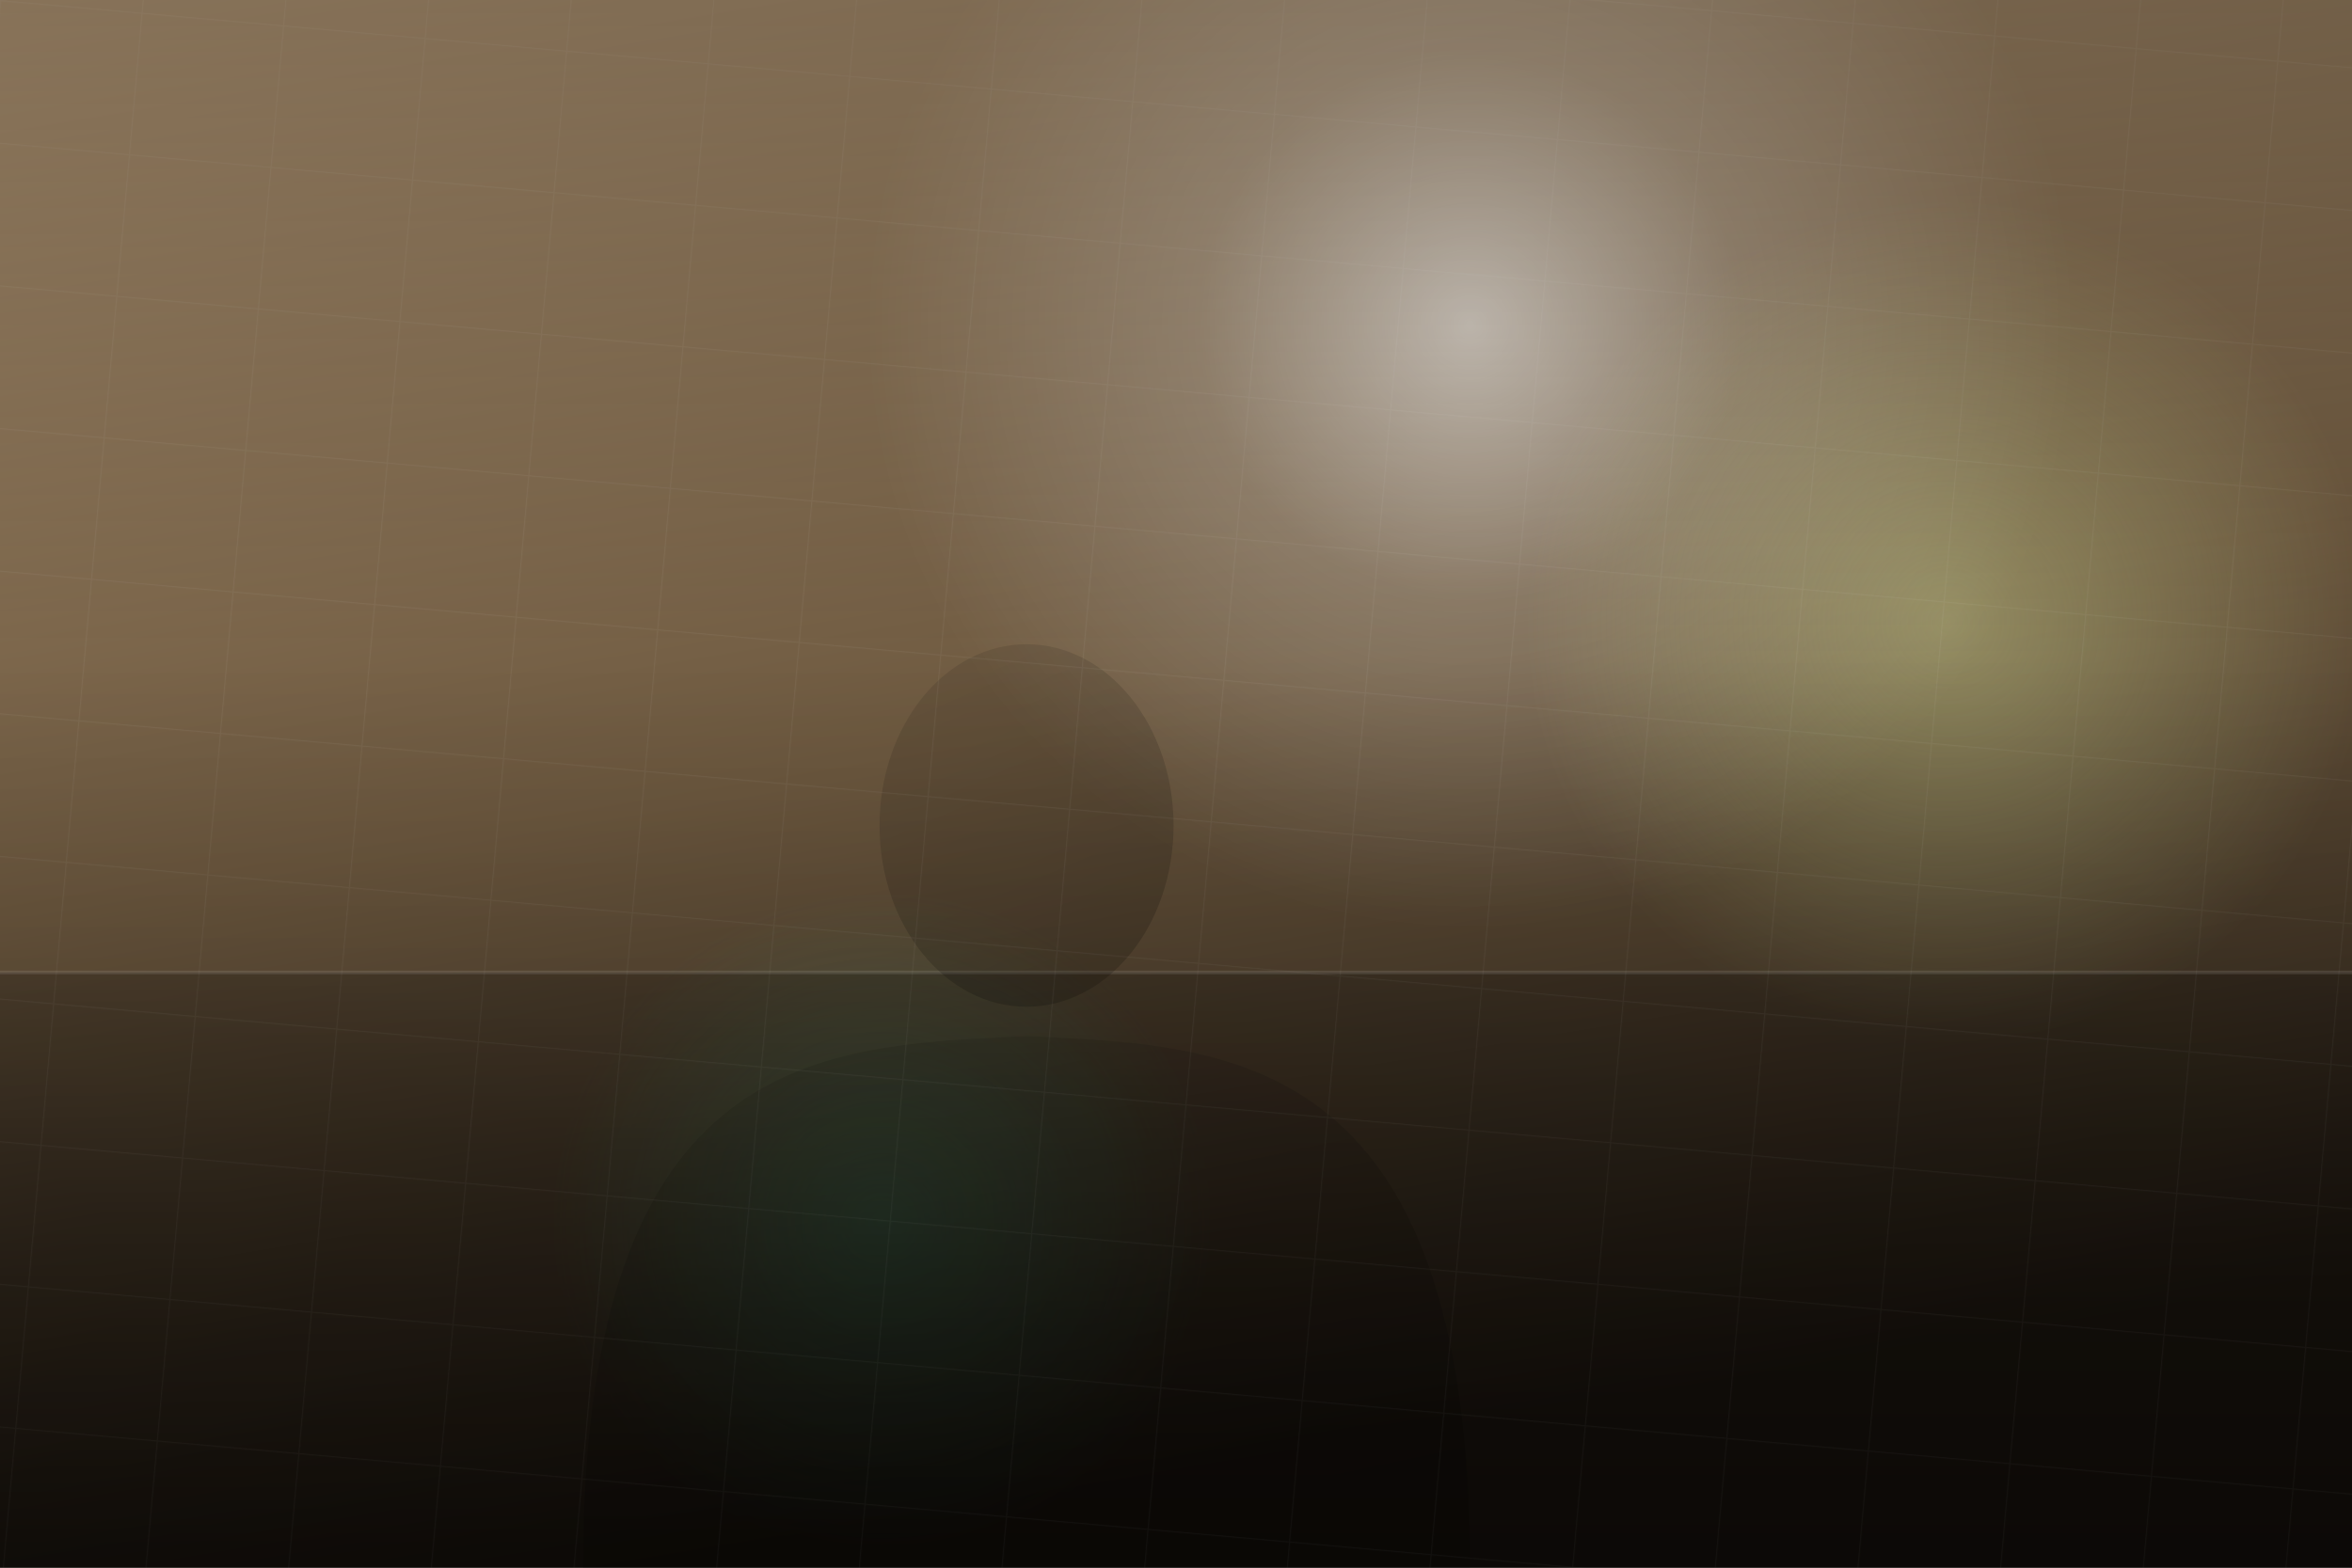
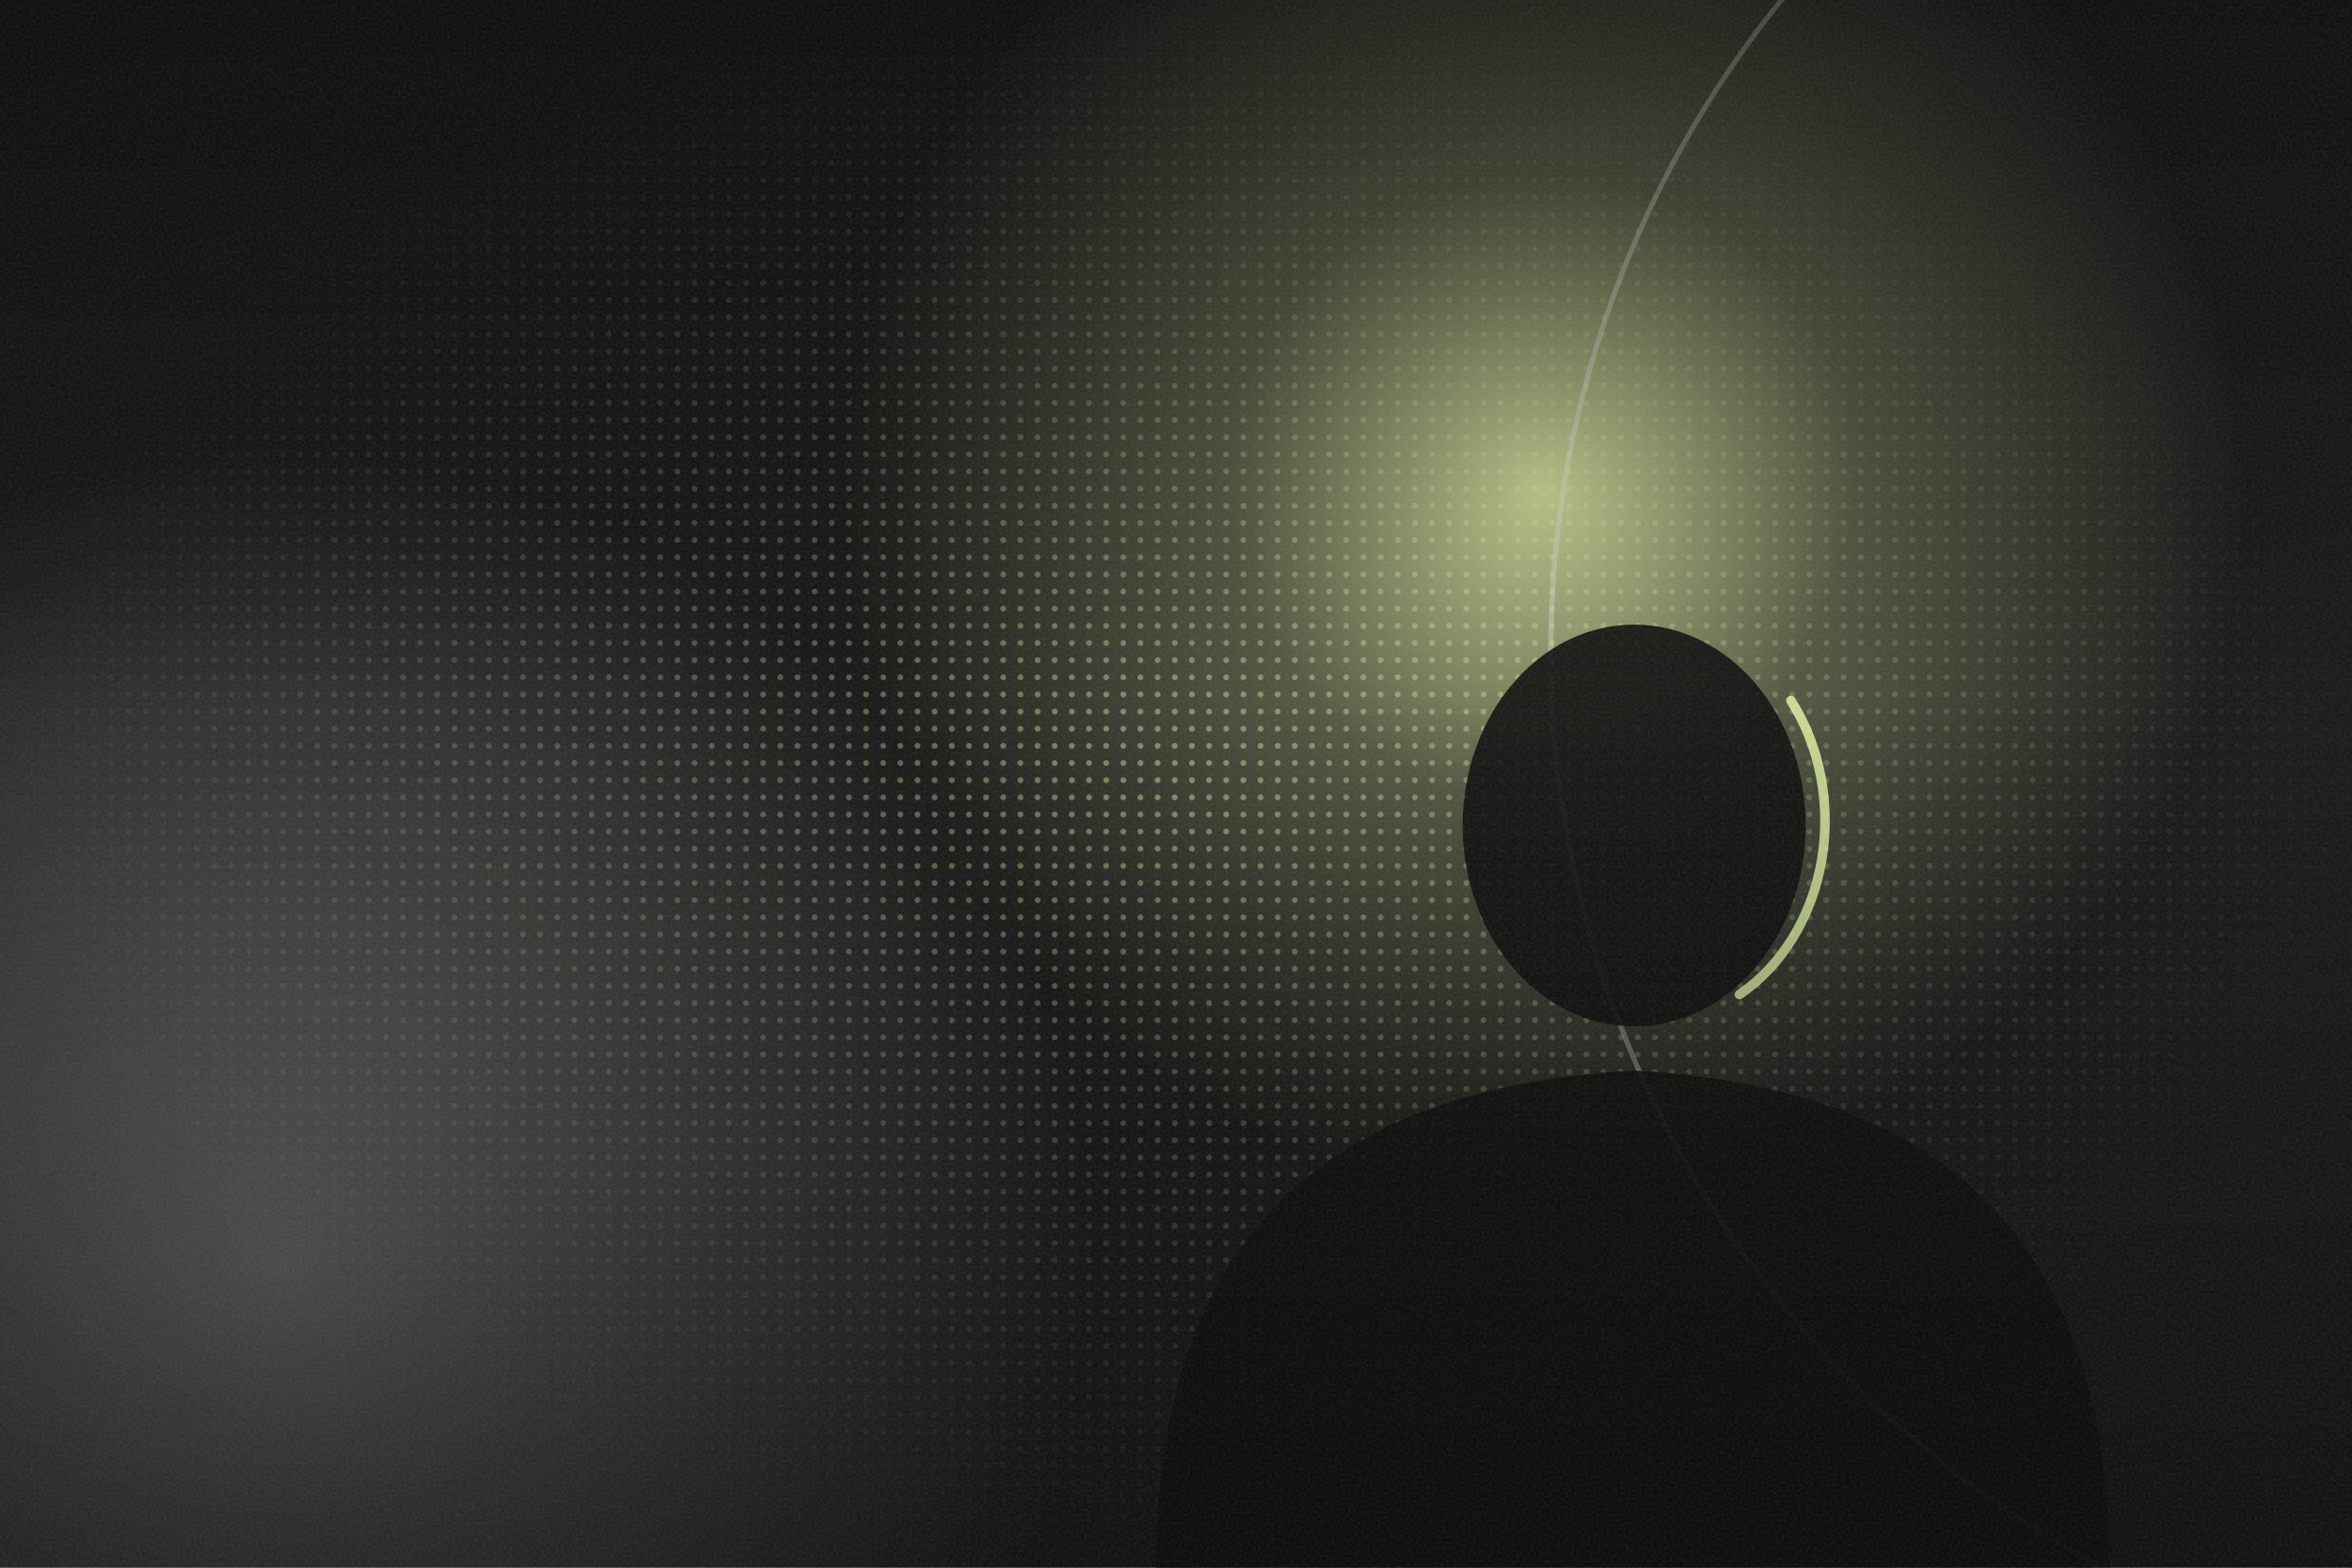
<svg xmlns="http://www.w3.org/2000/svg" width="960" height="640" viewBox="0 0 960 640">
  <defs>
-     <linearGradient id="wall" x1="0" y1="0" x2="0.25" y2="1">
-       <stop offset="0" stop-color="#a98f6f" />
-       <stop offset="0.55" stop-color="#6b573e" />
-       <stop offset="1" stop-color="#241c13" />
+     <linearGradient id="a12007bg" x1="0" y1="0" x2="0.35" y2="1">
+       <stop offset="0" stop-color="#0e0e0e" />
+       <stop offset="1" stop-color="#171717" />
    </linearGradient>
-     <linearGradient id="floor" x1="0" y1="0" x2="0" y2="1">
-       <stop offset="0" stop-color="#000000" stop-opacity="0.22" />
-       <stop offset="1" stop-color="#000000" stop-opacity="0.5" />
-     </linearGradient>
-     <radialGradient id="key">
-       <stop offset="0" stop-color="#ffffff" stop-opacity="0.62" />
-       <stop offset="0.45" stop-color="#ffffff" stop-opacity="0.2" />
-       <stop offset="1" stop-color="#ffffff" stop-opacity="0" />
-     </radialGradient>
-     <radialGradient id="rim">
-       <stop offset="0" stop-color="#ecfdad" stop-opacity="0.34" />
+     <radialGradient id="a12007key">
+       <stop offset="0" stop-color="#ecfdad" stop-opacity="0.85" />
+       <stop offset="0.45" stop-color="#ecfdad" stop-opacity="0.28" />
      <stop offset="1" stop-color="#ecfdad" stop-opacity="0" />
    </radialGradient>
-     <radialGradient id="kiss">
-       <stop offset="0" stop-color="#3fae86" stop-opacity="0.3" />
-       <stop offset="1" stop-color="#3fae86" stop-opacity="0" />
+     <radialGradient id="a12007wash">
+       <stop offset="0" stop-color="#eae9e6" stop-opacity="0.4" />
+       <stop offset="1" stop-color="#eae9e6" stop-opacity="0" />
    </radialGradient>
-     <linearGradient id="subject" x1="0" y1="0" x2="0.35" y2="1">
-       <stop offset="0" stop-color="#000000" stop-opacity="0.24" />
-       <stop offset="1" stop-color="#000000" stop-opacity="0.5" />
+     <radialGradient id="a12007dotmask">
+       <stop offset="0" stop-color="#fff" stop-opacity="0.9" />
+       <stop offset="1" stop-color="#fff" stop-opacity="0" />
+     </radialGradient>
+     <mask id="a12007dm">
+       <rect width="960" height="640" fill="url(#a12007dotmask)" />
+     </mask>
+     <pattern id="a12007dots" width="7" height="7" patternUnits="userSpaceOnUse">
+       <circle cx="3.5" cy="3.5" r="1.19" fill="#ecfdad" fill-opacity="0.5" />
+     </pattern>
+     <linearGradient id="a12007vig" x1="0" y1="0" x2="0" y2="1">
+       <stop offset="0" stop-color="#000" stop-opacity="0.4" />
+       <stop offset="0.45" stop-color="#000" stop-opacity="0" />
+       <stop offset="1" stop-color="#000" stop-opacity="0.55" />
    </linearGradient>
-     <linearGradient id="vig" x1="0" y1="0" x2="0" y2="1">
-       <stop offset="0" stop-color="#000000" stop-opacity="0.2" />
-       <stop offset="0.42" stop-color="#000000" stop-opacity="0" />
-       <stop offset="1" stop-color="#000000" stop-opacity="0.34" />
-     </linearGradient>
-     <pattern id="grain" width="58" height="58" patternUnits="userSpaceOnUse" patternTransform="rotate(5.1)">
-       <path d="M0 0H58M0 0V58" stroke="#ffffff" stroke-opacity="0.045" stroke-width="1" />
-     </pattern>
+     <filter id="a12007grain" x="0" y="0" width="100%" height="100%">
+       <feTurbulence type="fractalNoise" baseFrequency="0.9" numOctaves="2" seed="77" result="n" />
+       <feColorMatrix in="n" type="saturate" values="0" />
+     </filter>
  </defs>
-   <rect width="960" height="640" fill="url(#wall)" />
-   <circle cx="600" cy="133" r="245" fill="url(#key)" />
-   <circle cx="795" cy="254" r="172" fill="url(#rim)" />
-   <circle cx="360" cy="499" r="135" fill="url(#kiss)" />
-   <rect y="397" width="960" height="243" fill="url(#floor)" />
-   <path d="M0 397H960" stroke="#ffffff" stroke-opacity="0.12" stroke-width="1.5" />
-   <g fill="url(#subject)" opacity="0.35">
-     <ellipse cx="419" cy="337" rx="60" ry="74" />
-     <path d="M238 640              C238 427               337 427               419 423              C500 427               600 427               600 640Z" />
+   <rect width="960" height="640" fill="url(#a12007bg)" />
+   <circle cx="630" cy="200" r="287" fill="url(#a12007key)" />
+   <circle cx="115" cy="517" r="330" fill="url(#a12007wash)" />
+   <g mask="url(#a12007dm)">
+     <rect width="960" height="640" fill="url(#a12007dots)" />
  </g>
-   <rect width="960" height="640" fill="url(#grain)" />
-   <rect width="960" height="640" fill="url(#vig)" />
+   <circle cx="1056" cy="266" r="423" fill="none" stroke="#eae9e6" stroke-opacity="0.35" stroke-width="2.1" />
+   <g>
+     <path d="M472 640              C472 485               564 443               667 437              C769 443               861 485               861 640Z" fill="#0b0c0a" fill-opacity="0.9" />
+     <ellipse cx="667" cy="337" rx="70" ry="82" fill="#0b0c0a" fill-opacity="0.9" />
+     <path d="M731 286              A70 82 0 0 1 710 406" fill="none" stroke="#ecfdad" stroke-opacity="0.8" stroke-width="3.9" stroke-linecap="round" />
+   </g>
+   <rect width="960" height="640" fill="url(#a12007vig)" />
+   <g opacity="0.14" filter="url(#a12007grain)">
+     <rect width="960" height="640" />
+   </g>
</svg>
